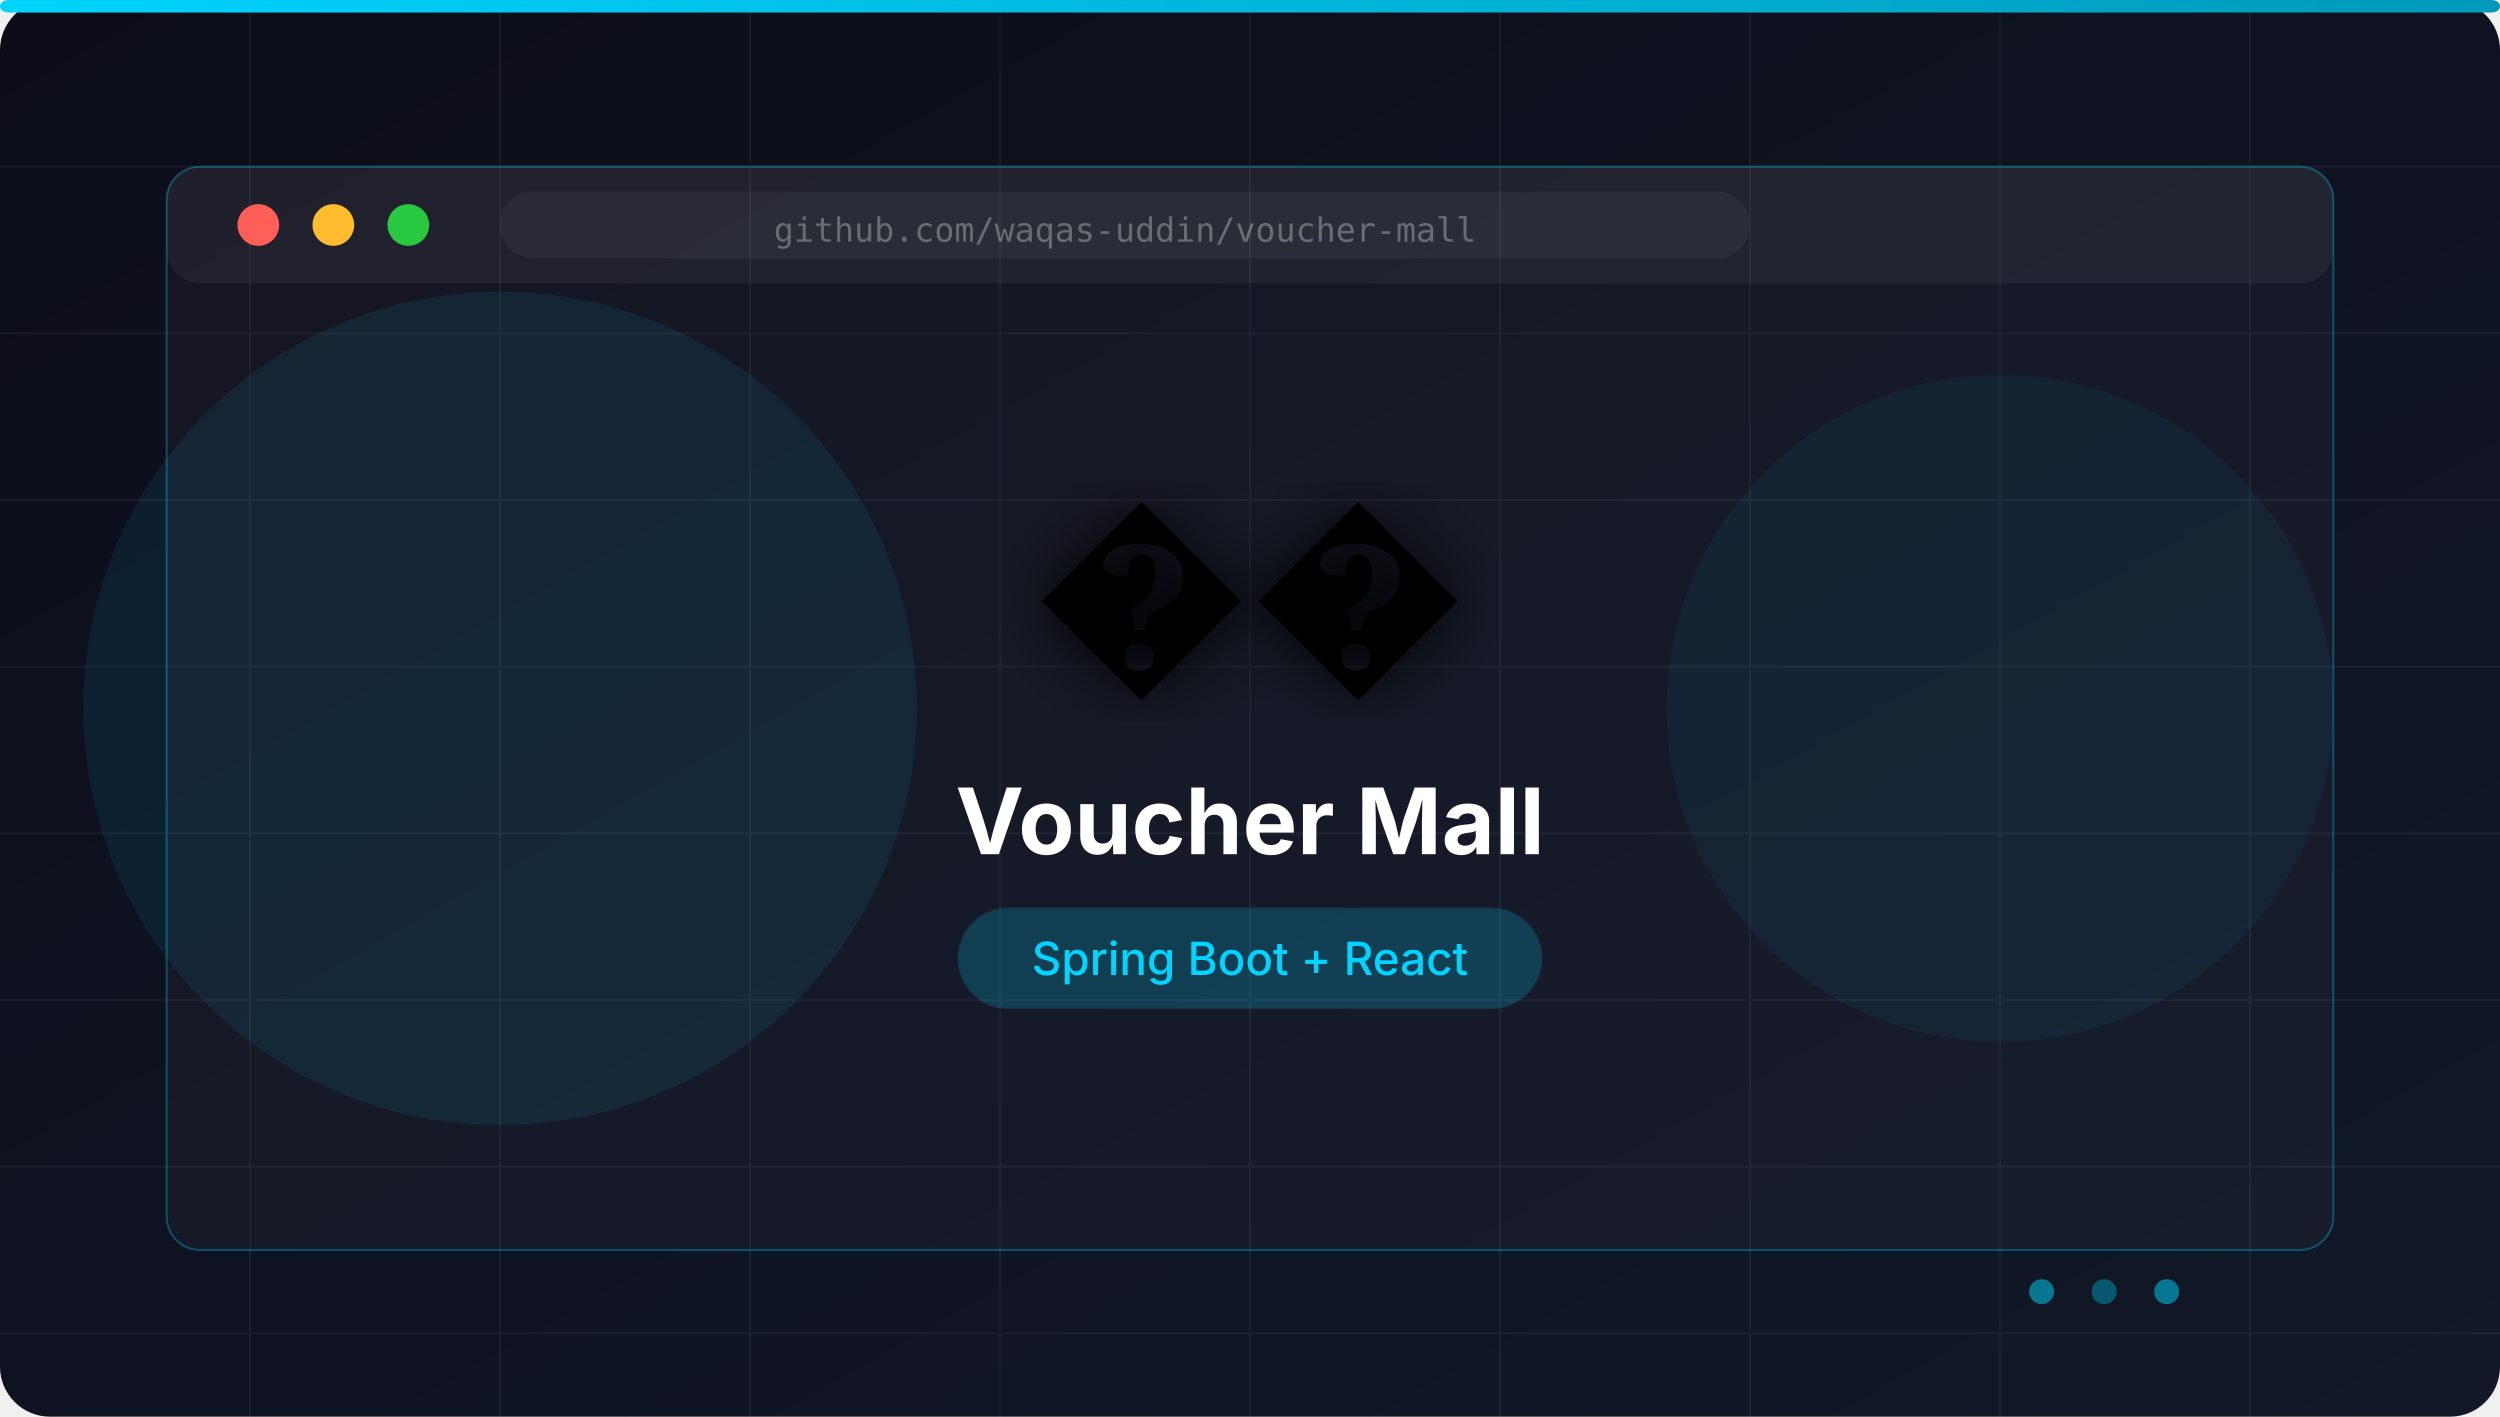
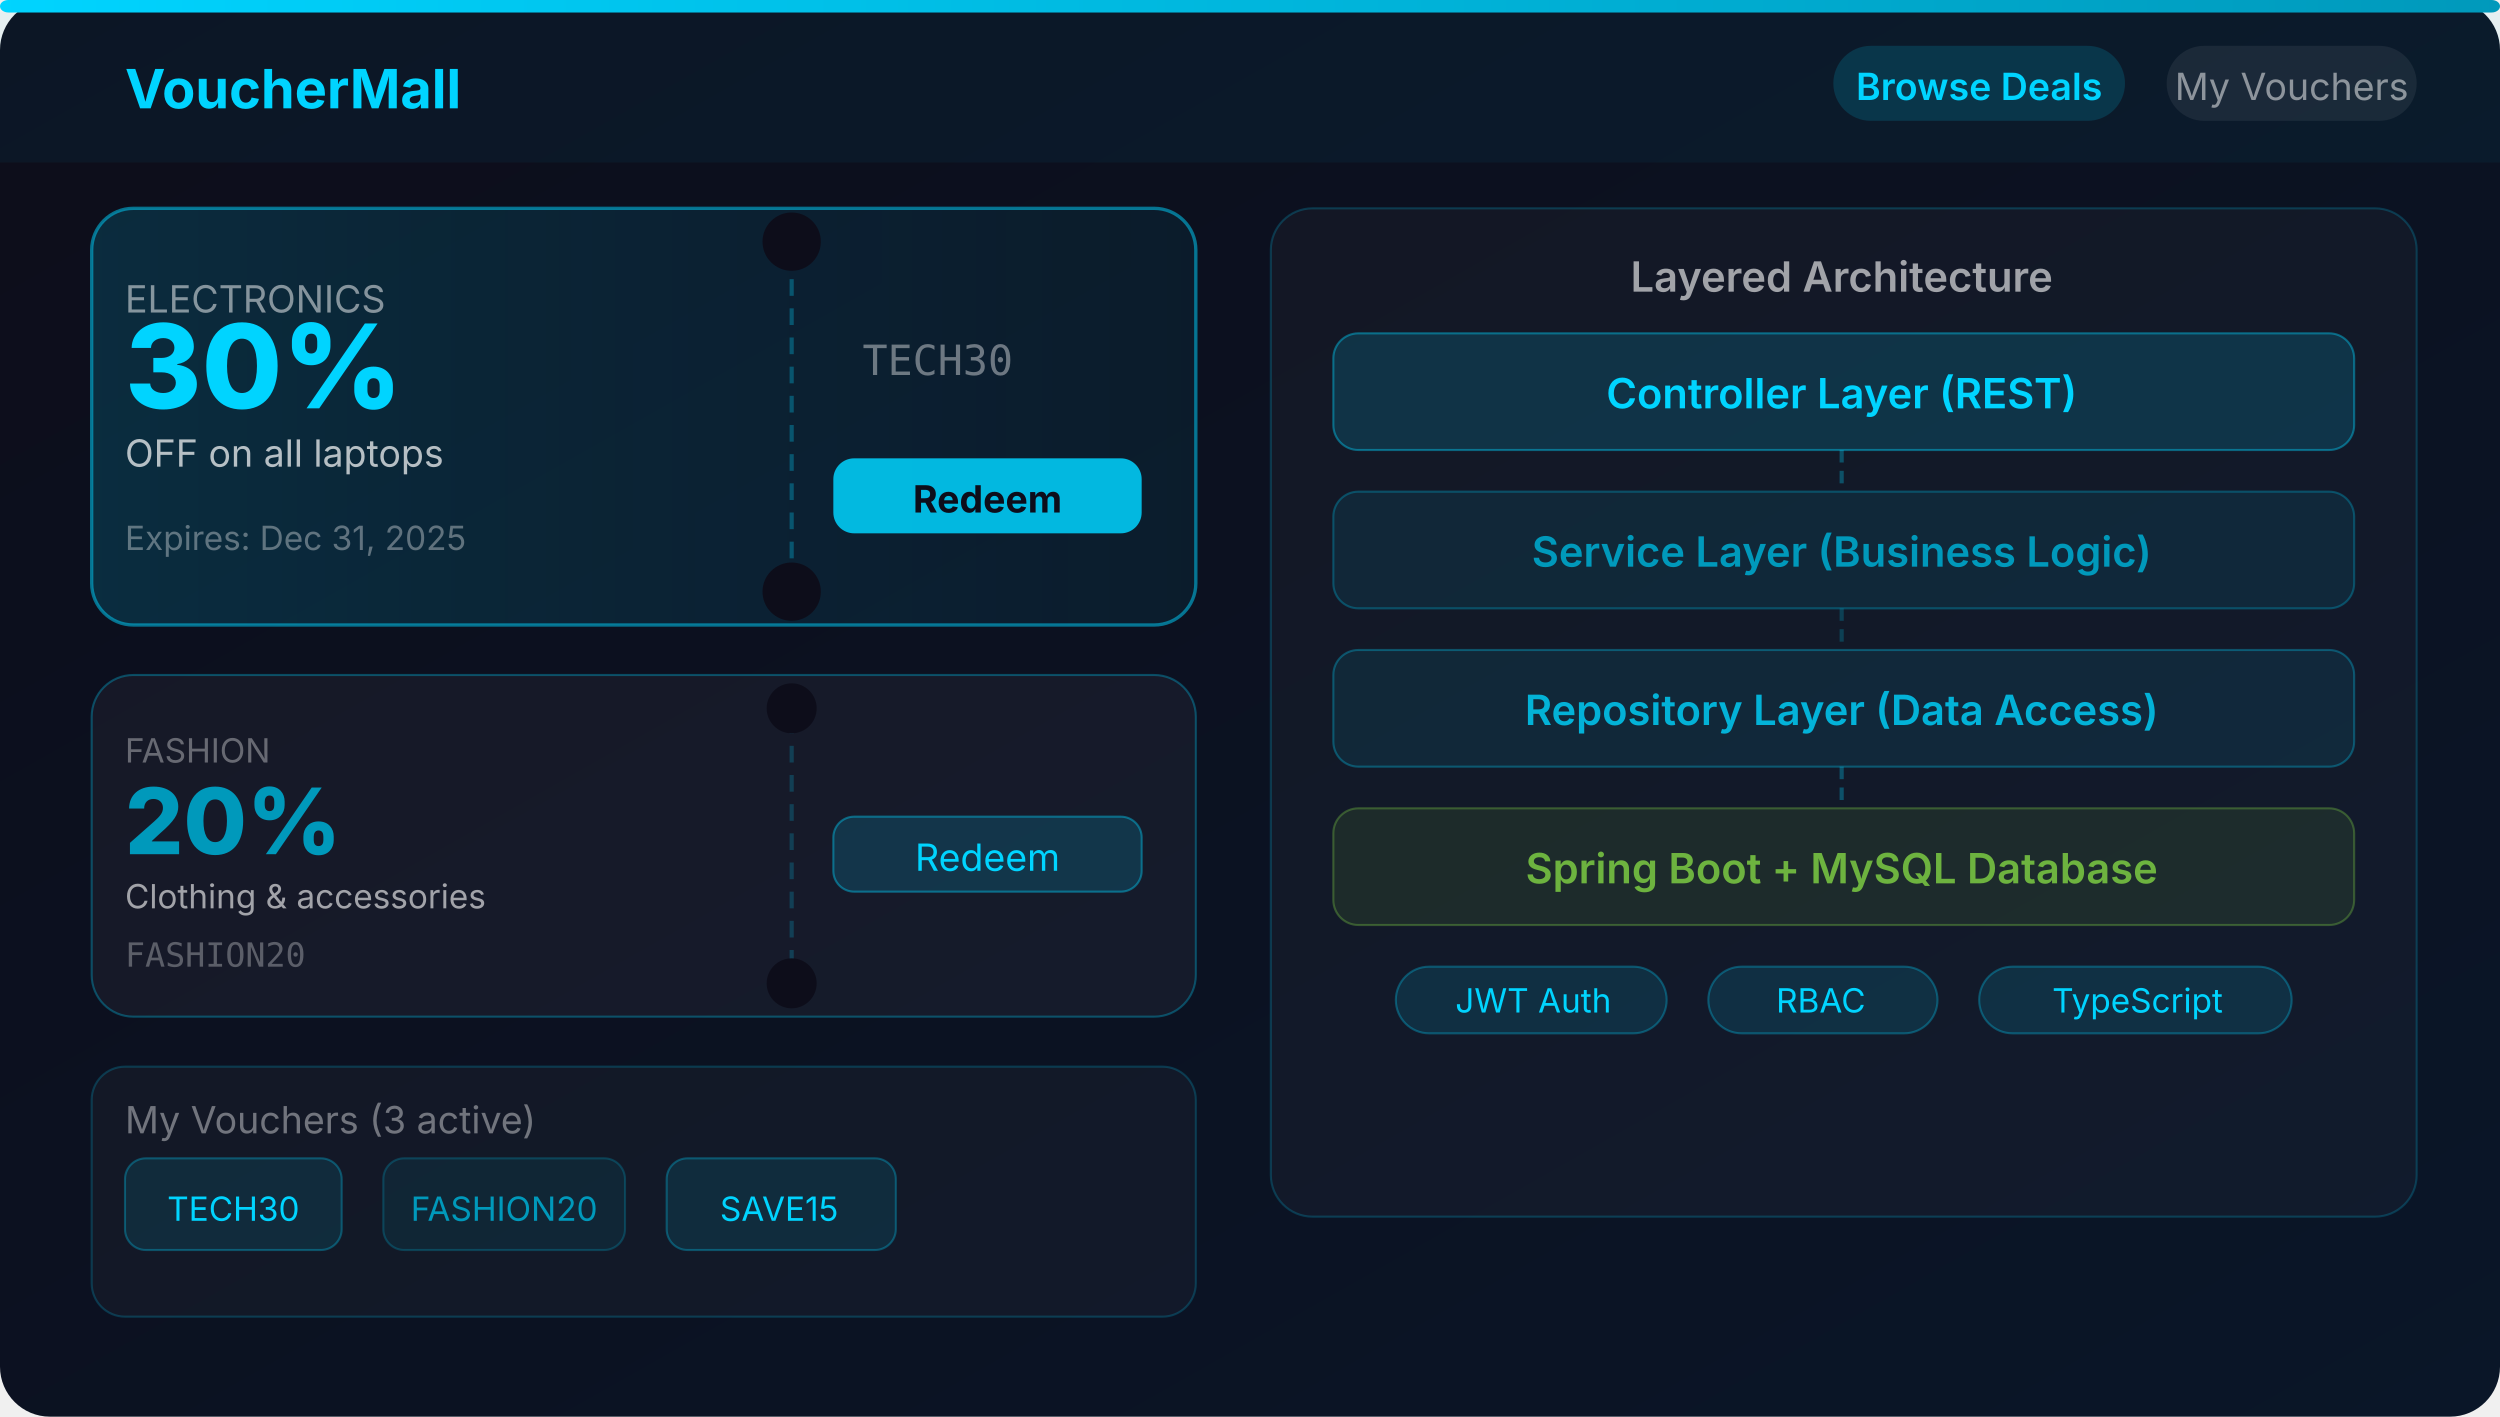
<svg xmlns="http://www.w3.org/2000/svg" width="600" height="340" viewBox="0 0 600 340">
  <defs>
-     <linearGradient id="bg" x1="0%" y1="0%" x2="100%" y2="100%">
+     <linearGradient id="bg2" x1="0%" y1="0%" x2="100%" y2="100%">
      <stop offset="0%" style="stop-color:#0D0D1A;stop-opacity:1" />
-       <stop offset="100%" style="stop-color:#111827;stop-opacity:1" />
+       <stop offset="100%" style="stop-color:#0A1628;stop-opacity:1" />
    </linearGradient>
-     <linearGradient id="accent" x1="0%" y1="0%" x2="100%" y2="0%">
+     <linearGradient id="accent2" x1="0%" y1="0%" x2="100%" y2="0%">
      <stop offset="0%" style="stop-color:#00D4FF;stop-opacity:1" />
      <stop offset="100%" style="stop-color:#0099BB;stop-opacity:1" />
    </linearGradient>
-     <filter id="glow">
-       <feGaussianBlur stdDeviation="8" result="coloredBlur" />
-       <feMerge>
-         <feMergeNode in="coloredBlur" />
-         <feMergeNode in="SourceGraphic" />
-       </feMerge>
-     </filter>
+     <linearGradient id="voucher1" x1="0%" y1="0%" x2="100%" y2="0%">
+       <stop offset="0%" style="stop-color:#00D4FF;stop-opacity:0.15" />
+       <stop offset="100%" style="stop-color:#0099BB;stop-opacity:0.08" />
+     </linearGradient>
  </defs>
-   <rect width="600" height="340" fill="url(#bg)" rx="12" />
-   <g opacity="0.05" stroke="#ffffff" stroke-width="0.5">
-     <line x1="0" y1="40" x2="600" y2="40" />
-     <line x1="0" y1="80" x2="600" y2="80" />
-     <line x1="0" y1="120" x2="600" y2="120" />
-     <line x1="0" y1="160" x2="600" y2="160" />
-     <line x1="0" y1="200" x2="600" y2="200" />
-     <line x1="0" y1="240" x2="600" y2="240" />
-     <line x1="0" y1="280" x2="600" y2="280" />
-     <line x1="0" y1="320" x2="600" y2="320" />
-     <line x1="60" y1="0" x2="60" y2="340" />
-     <line x1="120" y1="0" x2="120" y2="340" />
-     <line x1="180" y1="0" x2="180" y2="340" />
-     <line x1="240" y1="0" x2="240" y2="340" />
-     <line x1="300" y1="0" x2="300" y2="340" />
-     <line x1="360" y1="0" x2="360" y2="340" />
-     <line x1="420" y1="0" x2="420" y2="340" />
-     <line x1="480" y1="0" x2="480" y2="340" />
-     <line x1="540" y1="0" x2="540" y2="340" />
-   </g>
-   <circle cx="120" cy="170" r="100" fill="#00D4FF" opacity="0.08" />
-   <circle cx="480" cy="170" r="80" fill="#0099BB" opacity="0.08" />
-   <rect x="0" y="0" width="600" height="3" fill="url(#accent)" rx="2" />
-   <rect x="40" y="40" width="520" height="260" fill="rgba(255,255,255,0.03)" rx="8" stroke="#00D4FF" stroke-width="0.5" stroke-opacity="0.3" />
-   <rect x="40" y="40" width="520" height="28" fill="rgba(255,255,255,0.05)" rx="8" />
-   <circle cx="62" cy="54" r="5" fill="#FF5F57" />
-   <circle cx="80" cy="54" r="5" fill="#FEBC2E" />
-   <circle cx="98" cy="54" r="5" fill="#28C840" />
-   <rect x="120" y="46" width="300" height="16" fill="rgba(255,255,255,0.05)" rx="8" />
-   <text x="270" y="58" text-anchor="middle" fill="rgba(255,255,255,0.3)" font-family="monospace" font-size="8">github.com/waqas-uddin/voucher-mall</text>
-   <text x="300" y="160" text-anchor="middle" font-size="52" filter="url(#glow)">��️</text>
-   <text x="300" y="205" text-anchor="middle" fill="white" font-family="Inter, system-ui, sans-serif" font-size="22" font-weight="700">Voucher Mall</text>
-   <rect x="230" y="218" width="140" height="24" fill="#00D4FF" opacity="0.2" rx="12" stroke="#00D4FF" stroke-width="0.5" stroke-opacity="0.5" />
-   <text x="300" y="234" text-anchor="middle" fill="#00D4FF" font-family="Inter, system-ui, sans-serif" font-size="11" font-weight="500">Spring Boot + React</text>
-   <circle cx="490" cy="310" r="3" fill="#00D4FF" opacity="0.5" />
-   <circle cx="505" cy="310" r="3" fill="#0099BB" opacity="0.5" />
-   <circle cx="520" cy="310" r="3" fill="#00D4FF" opacity="0.5" />
+   <rect width="600" height="340" fill="url(#bg2)" rx="12" />
+   <rect x="0" y="0" width="600" height="3" fill="url(#accent2)" rx="2" />
+   <rect x="0" y="3" width="600" height="36" fill="rgba(0,212,255,0.05)" />
+   <text x="30" y="26" fill="#00D4FF" font-family="Inter, system-ui, sans-serif" font-size="13" font-weight="700">VoucherMall</text>
+   <rect x="440" y="11" width="70" height="18" fill="#00D4FF" opacity="0.15" rx="9" />
+   <text x="475" y="24" text-anchor="middle" fill="#00D4FF" font-family="Inter, system-ui, sans-serif" font-size="9" font-weight="600">Browse Deals</text>
+   <rect x="520" y="11" width="60" height="18" fill="rgba(255,255,255,0.07)" rx="9" />
+   <text x="550" y="24" text-anchor="middle" fill="rgba(255,255,255,0.5)" font-family="Inter, system-ui, sans-serif" font-size="9">My Vouchers</text>
+   <rect x="22" y="50" width="265" height="100" fill="url(#voucher1)" rx="10" stroke="#00D4FF" stroke-width="0.8" stroke-opacity="0.5" />
+   <line x1="190" y1="60" x2="190" y2="140" stroke="#00D4FF" stroke-width="1" stroke-dasharray="4 3" stroke-opacity="0.3" />
+   <circle cx="190" cy="58" r="7" fill="#0D0D1A" />
+   <circle cx="190" cy="142" r="7" fill="#0D0D1A" />
+   <text x="30" y="75" fill="rgba(255,255,255,0.5)" font-family="Inter, system-ui, sans-serif" font-size="9">ELECTRONICS</text>
+   <text x="30" y="98" fill="#00D4FF" font-family="Inter, system-ui, sans-serif" font-size="28" font-weight="800">30%</text>
+   <text x="30" y="112" fill="rgba(255,255,255,0.7)" font-family="Inter, system-ui, sans-serif" font-size="9">OFF on all laptops</text>
+   <text x="30" y="132" fill="rgba(255,255,255,0.35)" font-family="Inter, system-ui, sans-serif" font-size="8">Expires: Dec 31, 2025</text>
+   <text x="207" y="90" fill="rgba(255,255,255,0.4)" font-family="monospace" font-size="10">TECH30</text>
+   <rect x="200" y="110" width="74" height="18" fill="#00D4FF" opacity="0.85" rx="5" />
+   <text x="237" y="123" text-anchor="middle" fill="#0D0D1A" font-family="Inter, system-ui, sans-serif" font-size="9" font-weight="700">Redeem</text>
+   <rect x="22" y="162" width="265" height="82" fill="rgba(255,255,255,0.04)" rx="10" stroke="#00D4FF" stroke-width="0.5" stroke-opacity="0.3" />
+   <line x1="190" y1="172" x2="190" y2="234" stroke="#00D4FF" stroke-width="1" stroke-dasharray="4 3" stroke-opacity="0.2" />
+   <circle cx="190" cy="170" r="6" fill="#0D0D1A" />
+   <circle cx="190" cy="236" r="6" fill="#0D0D1A" />
+   <text x="30" y="183" fill="rgba(255,255,255,0.35)" font-family="Inter, system-ui, sans-serif" font-size="8">FASHION</text>
+   <text x="30" y="205" fill="#0099BB" font-family="Inter, system-ui, sans-serif" font-size="22" font-weight="800">20%</text>
+   <text x="30" y="218" fill="rgba(255,255,255,0.6)" font-family="Inter, system-ui, sans-serif" font-size="8">Clothing &amp; accessories</text>
+   <text x="30" y="232" fill="rgba(255,255,255,0.3)" font-family="monospace" font-size="8">FASHION20</text>
+   <rect x="200" y="196" width="74" height="18" fill="rgba(0,212,255,0.15)" rx="5" stroke="#00D4FF" stroke-width="0.5" stroke-opacity="0.4" />
+   <text x="237" y="209" text-anchor="middle" fill="#00D4FF" font-family="Inter, system-ui, sans-serif" font-size="9">Redeem</text>
+   <rect x="305" y="50" width="275" height="242" fill="rgba(255,255,255,0.03)" rx="10" stroke="#00D4FF" stroke-width="0.5" stroke-opacity="0.2" />
+   <text x="442" y="70" text-anchor="middle" fill="rgba(255,255,255,0.6)" font-family="Inter, system-ui, sans-serif" font-size="10" font-weight="600">Layered Architecture</text>
+   <rect x="320" y="80" width="245" height="28" fill="rgba(0,212,255,0.15)" rx="6" stroke="#00D4FF" stroke-width="0.5" stroke-opacity="0.4" />
+   <text x="442" y="98" text-anchor="middle" fill="#00D4FF" font-family="Inter, system-ui, sans-serif" font-size="10" font-weight="600">Controller Layer (REST)</text>
+   <line x1="442" y1="108" x2="442" y2="118" stroke="#00D4FF" stroke-width="1" stroke-opacity="0.3" stroke-dasharray="3 2" />
+   <rect x="320" y="118" width="245" height="28" fill="rgba(0,153,187,0.12)" rx="6" stroke="#0099BB" stroke-width="0.5" stroke-opacity="0.4" />
+   <text x="442" y="136" text-anchor="middle" fill="#0099BB" font-family="Inter, system-ui, sans-serif" font-size="10" font-weight="600">Service Layer (Business Logic)</text>
+   <line x1="442" y1="146" x2="442" y2="156" stroke="#0099BB" stroke-width="1" stroke-opacity="0.3" stroke-dasharray="3 2" />
+   <rect x="320" y="156" width="245" height="28" fill="rgba(0,212,255,0.08)" rx="6" stroke="#00D4FF" stroke-width="0.5" stroke-opacity="0.3" />
+   <text x="442" y="174" text-anchor="middle" fill="rgba(0,212,255,0.8)" font-family="Inter, system-ui, sans-serif" font-size="10" font-weight="600">Repository Layer (Data Access)</text>
+   <line x1="442" y1="184" x2="442" y2="194" stroke="#00D4FF" stroke-width="1" stroke-opacity="0.3" stroke-dasharray="3 2" />
+   <rect x="320" y="194" width="245" height="28" fill="rgba(109,179,63,0.12)" rx="6" stroke="#6DB33F" stroke-width="0.5" stroke-opacity="0.4" />
+   <text x="442" y="212" text-anchor="middle" fill="#6DB33F" font-family="Inter, system-ui, sans-serif" font-size="10" font-weight="600">Spring Boot + MySQL Database</text>
+   <rect x="335" y="232" width="65" height="16" fill="rgba(0,212,255,0.12)" rx="8" stroke="#00D4FF" stroke-width="0.5" stroke-opacity="0.3" />
+   <text x="368" y="243" text-anchor="middle" fill="#00D4FF" font-family="Inter, system-ui, sans-serif" font-size="8">JWT Auth</text>
+   <rect x="410" y="232" width="55" height="16" fill="rgba(0,212,255,0.12)" rx="8" stroke="#00D4FF" stroke-width="0.5" stroke-opacity="0.3" />
+   <text x="437" y="243" text-anchor="middle" fill="#00D4FF" font-family="Inter, system-ui, sans-serif" font-size="8">RBAC</text>
+   <rect x="475" y="232" width="75" height="16" fill="rgba(0,212,255,0.12)" rx="8" stroke="#00D4FF" stroke-width="0.5" stroke-opacity="0.3" />
+   <text x="513" y="243" text-anchor="middle" fill="#00D4FF" font-family="Inter, system-ui, sans-serif" font-size="8">TypeScript</text>
+   <rect x="22" y="256" width="265" height="60" fill="rgba(255,255,255,0.03)" rx="8" stroke="#00D4FF" stroke-width="0.5" stroke-opacity="0.2" />
+   <text x="30" y="272" fill="rgba(255,255,255,0.4)" font-family="Inter, system-ui, sans-serif" font-size="9">My Vouchers (3 active)</text>
+   <rect x="30" y="278" width="52" height="22" fill="rgba(0,212,255,0.1)" rx="5" stroke="#00D4FF" stroke-width="0.5" stroke-opacity="0.3" />
+   <text x="56" y="293" text-anchor="middle" fill="#00D4FF" font-family="Inter, system-ui, sans-serif" font-size="8">TECH30</text>
+   <rect x="92" y="278" width="58" height="22" fill="rgba(0,153,187,0.1)" rx="5" stroke="#0099BB" stroke-width="0.5" stroke-opacity="0.3" />
+   <text x="121" y="293" text-anchor="middle" fill="#0099BB" font-family="Inter, system-ui, sans-serif" font-size="8">FASHION20</text>
+   <rect x="160" y="278" width="55" height="22" fill="rgba(0,212,255,0.1)" rx="5" stroke="#00D4FF" stroke-width="0.5" stroke-opacity="0.3" />
+   <text x="187" y="293" text-anchor="middle" fill="#00D4FF" font-family="Inter, system-ui, sans-serif" font-size="8">SAVE15</text>
</svg>
